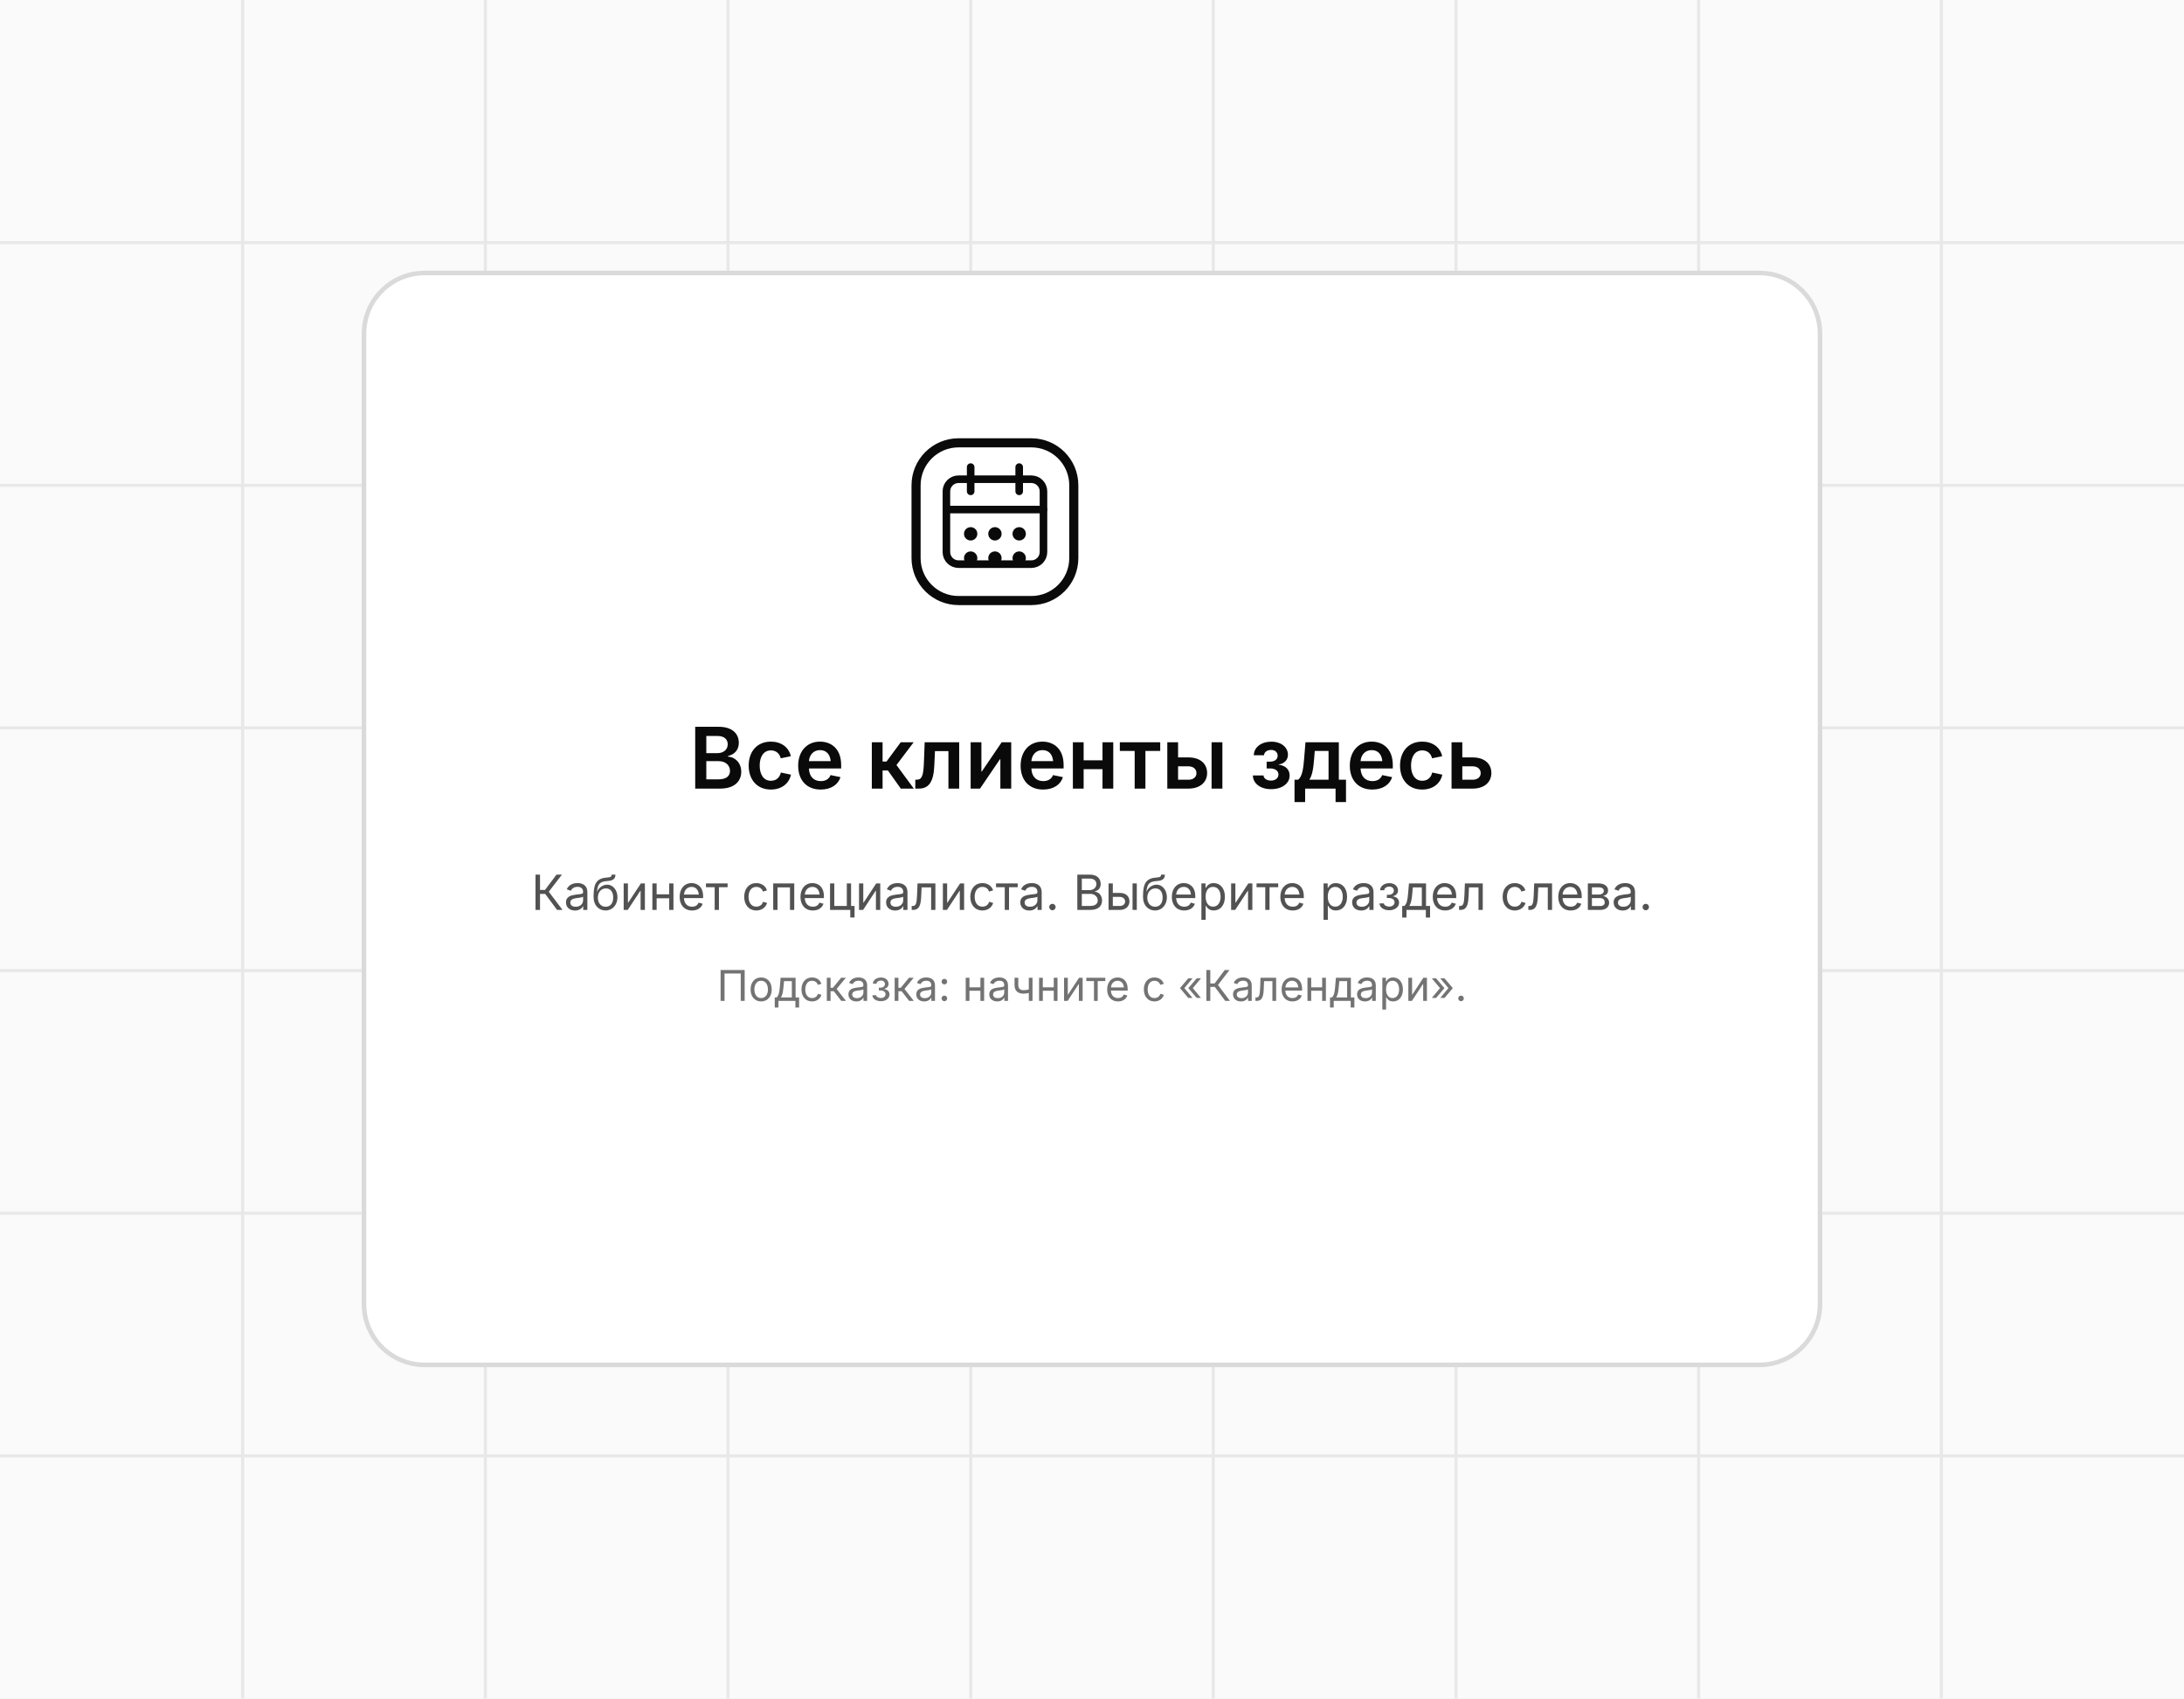
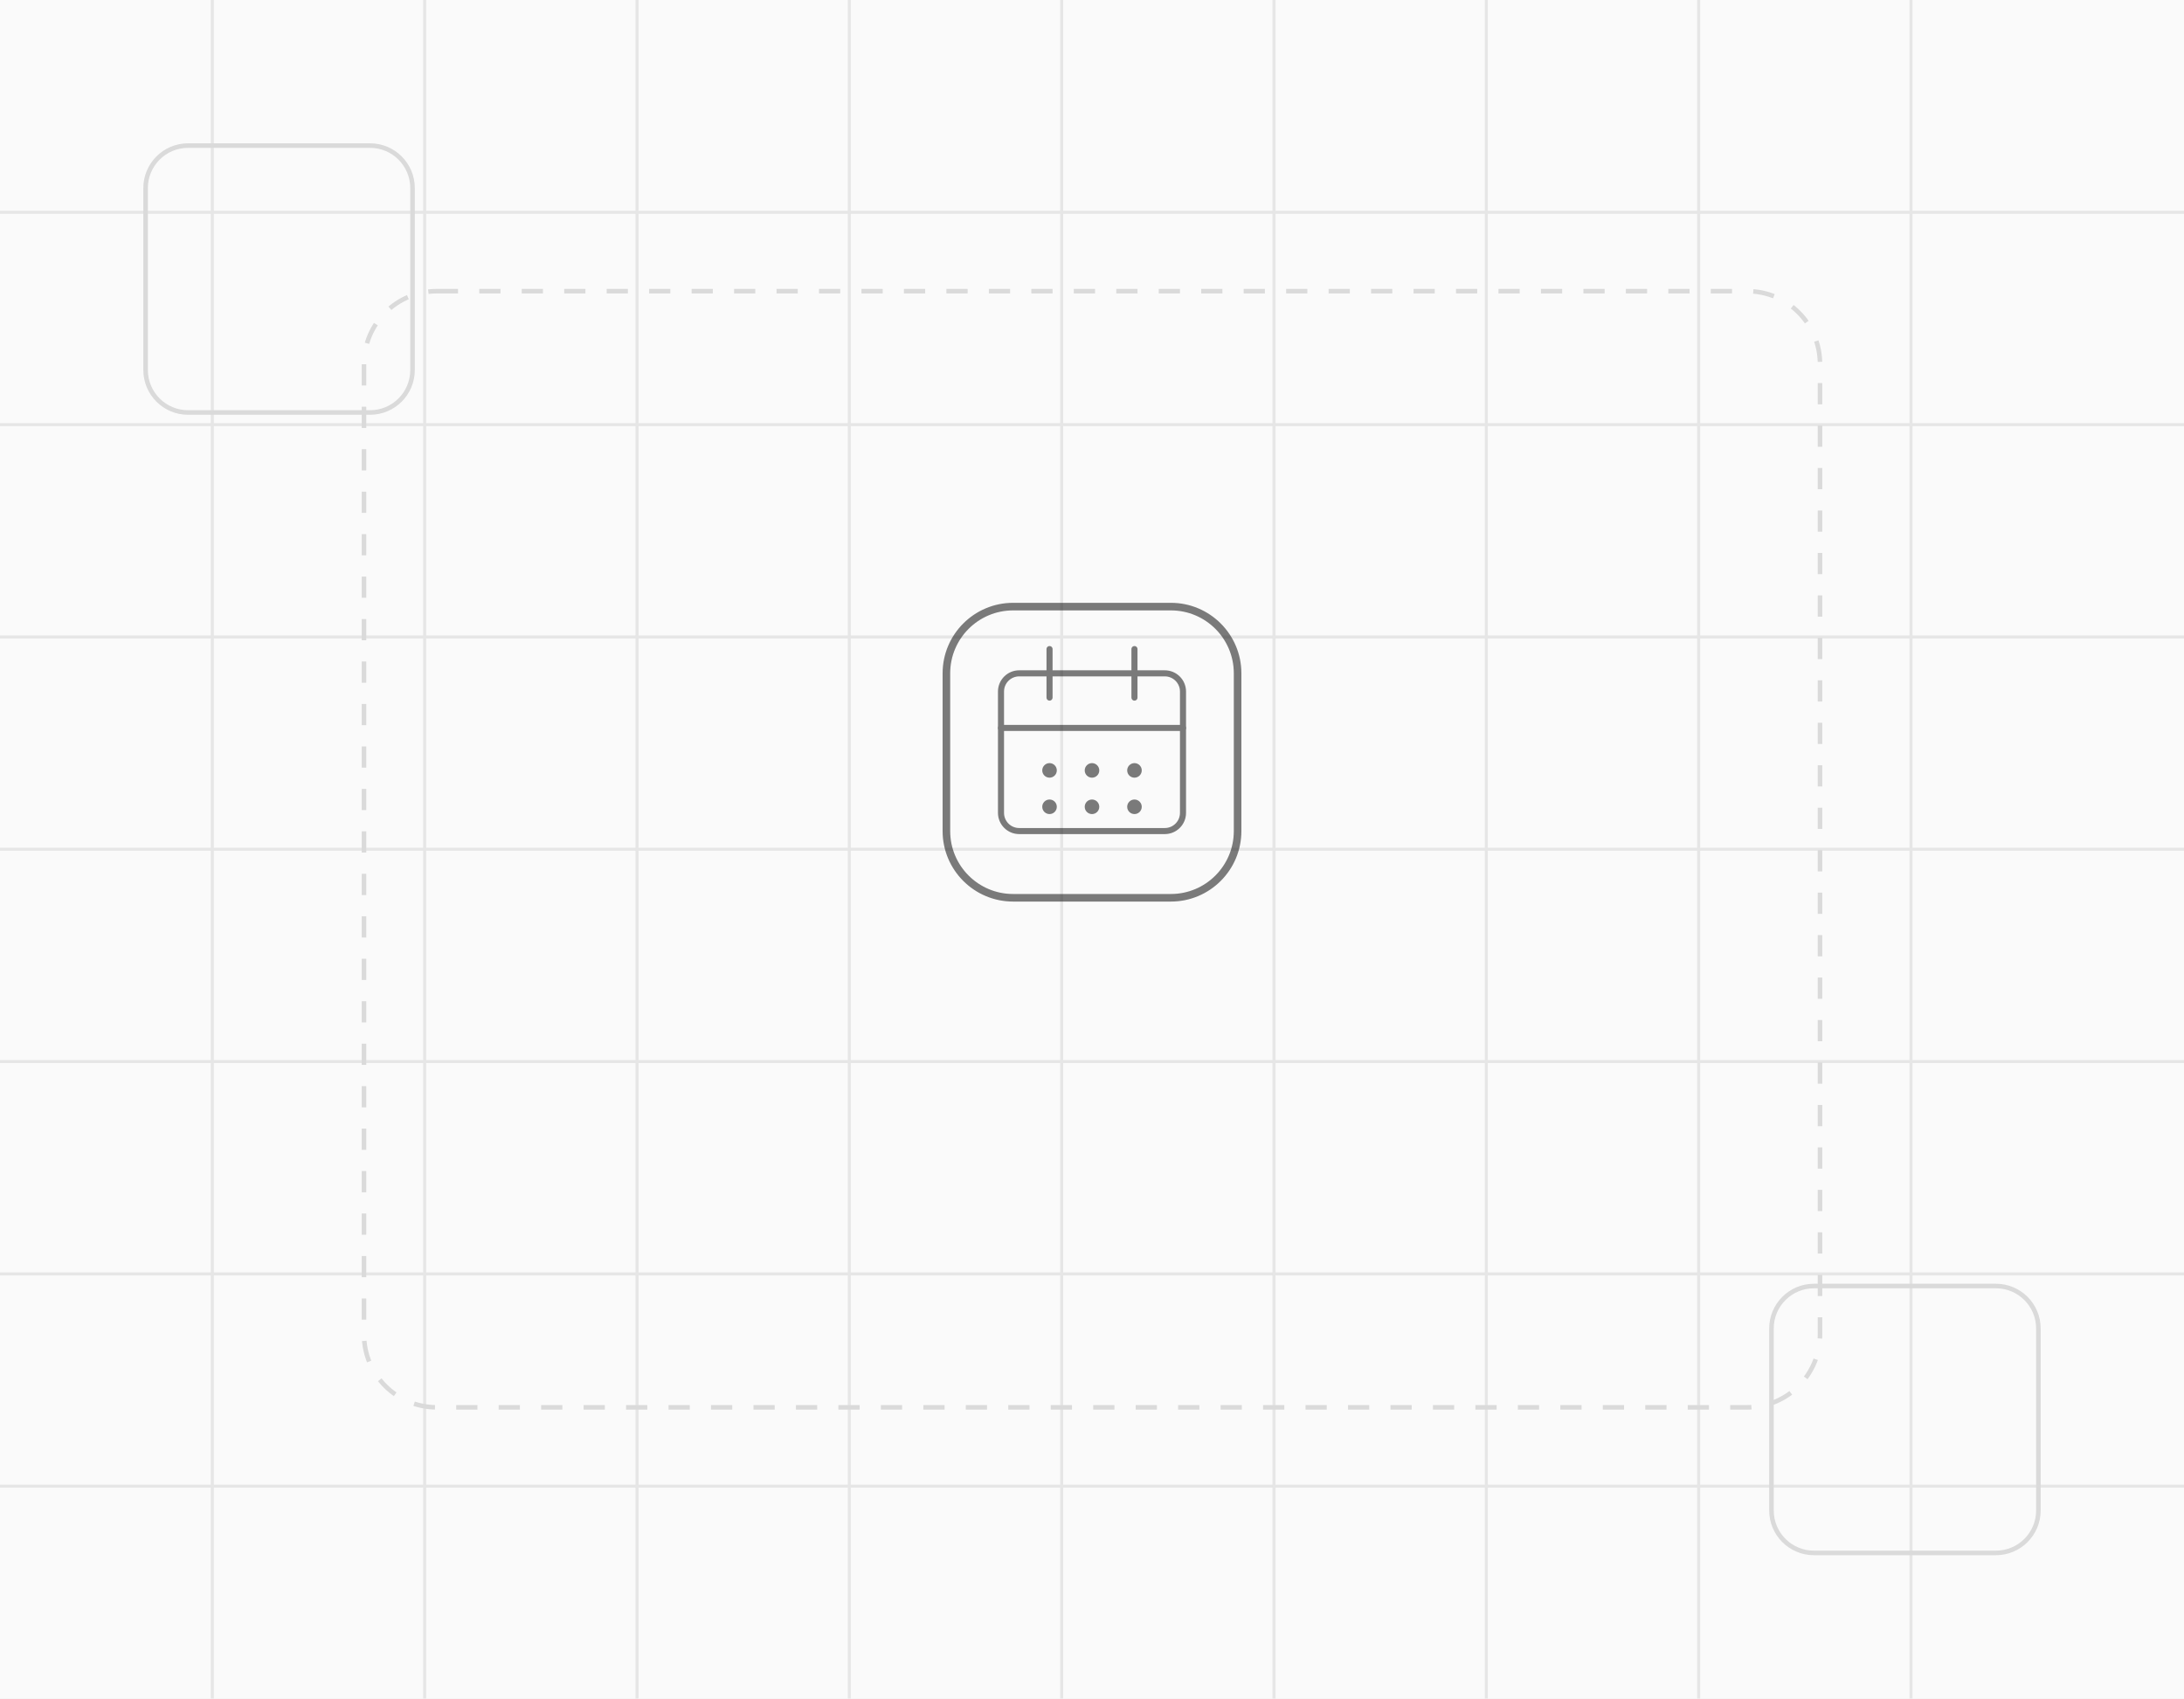
<svg xmlns="http://www.w3.org/2000/svg" viewBox="0 0 720 560" fill="none" aria-hidden="true">
  <rect width="720" height="560" fill="#FAFAFA" />
-   <g stroke="#E5E5E5" stroke-width="1" opacity="0.9">
-     <path d="M0 80h720M0 160h720M0 240h720M0 320h720M0 400h720M0 480h720" />
-     <path d="M80 0v560M160 0v560M240 0v560M320 0v560M400 0v560M480 0v560M560 0v560M640 0v560" />
+   <g stroke="#E5E5E5" stroke-width="1" opacity="0.95">
+     <path d="M0 70h720M0 140h720M0 210h720M0 280h720M0 350h720M0 420h720M0 490h720" />
+     <path d="M70 0v560M140 0v560M210 0v560M280 0v560M350 0v560M420 0v560M490 0v560M560 0v560M630 0v560" />
  </g>
-   <rect x="120" y="90" width="480" height="360" rx="20" fill="#FFFFFF" stroke="#DADADA" stroke-width="1.5" />
-   <g transform="translate(296,140)">
-     <rect x="6" y="6" width="52" height="52" rx="14" stroke="#0A0A0A" stroke-width="3" />
-     <rect x="16" y="18" width="32" height="28" rx="4" stroke="#0A0A0A" stroke-width="2.5" />
-     <path d="M16 28h32M24 14v8M40 14v8" stroke="#0A0A0A" stroke-width="2.5" stroke-linecap="round" />
-     <circle cx="24" cy="36" r="2.2" fill="#0A0A0A" />
-     <circle cx="32" cy="36" r="2.2" fill="#0A0A0A" />
-     <circle cx="40" cy="36" r="2.2" fill="#0A0A0A" />
-     <circle cx="24" cy="44" r="2.2" fill="#0A0A0A" />
-     <circle cx="32" cy="44" r="2.2" fill="#0A0A0A" />
-     <circle cx="40" cy="44" r="2.2" fill="#0A0A0A" />
+   <rect x="48" y="48" width="88" height="88" rx="14" stroke="#DADADA" stroke-width="1.5" fill="none" />
+   <rect x="584" y="424" width="88" height="88" rx="14" stroke="#DADADA" stroke-width="1.5" fill="none" />
+   <rect x="120" y="96" width="480" height="368" rx="24" fill="none" stroke="#DADADA" stroke-width="1.5" stroke-dasharray="7 7" />
+   <g opacity="0.55" transform="translate(312 200)">
+     <rect x="0" y="0" width="96" height="96" rx="22" stroke="#111111" stroke-width="2.5" fill="none" />
+     <rect x="18" y="22" width="60" height="52" rx="6" stroke="#111111" stroke-width="2" fill="none" />
+     <path d="M18 40h60M34 14v16M62 14v16" stroke="#111111" stroke-width="2" stroke-linecap="round" />
+     <circle cx="34" cy="54" r="2.4" fill="#111111" />
+     <circle cx="48" cy="54" r="2.4" fill="#111111" />
+     <circle cx="62" cy="54" r="2.4" fill="#111111" />
+     <circle cx="34" cy="66" r="2.4" fill="#111111" />
+     <circle cx="48" cy="66" r="2.4" fill="#111111" />
+     <circle cx="62" cy="66" r="2.4" fill="#111111" />
  </g>
-   <text x="360" y="260" text-anchor="middle" fill="#0A0A0A" font-family="Inter, Segoe UI, Arial, sans-serif" font-size="28" font-weight="600">Все клиенты здесь</text>
-   <text x="360" y="300" text-anchor="middle" fill="#525252" font-family="Inter, Segoe UI, Arial, sans-serif" font-size="16">Кабинет специалиста. Выберите раздел слева.</text>
-   <text x="360" y="330" text-anchor="middle" fill="#737373" font-family="Inter, Segoe UI, Arial, sans-serif" font-size="14">Подсказка: начните с «Календари».</text>
</svg>
